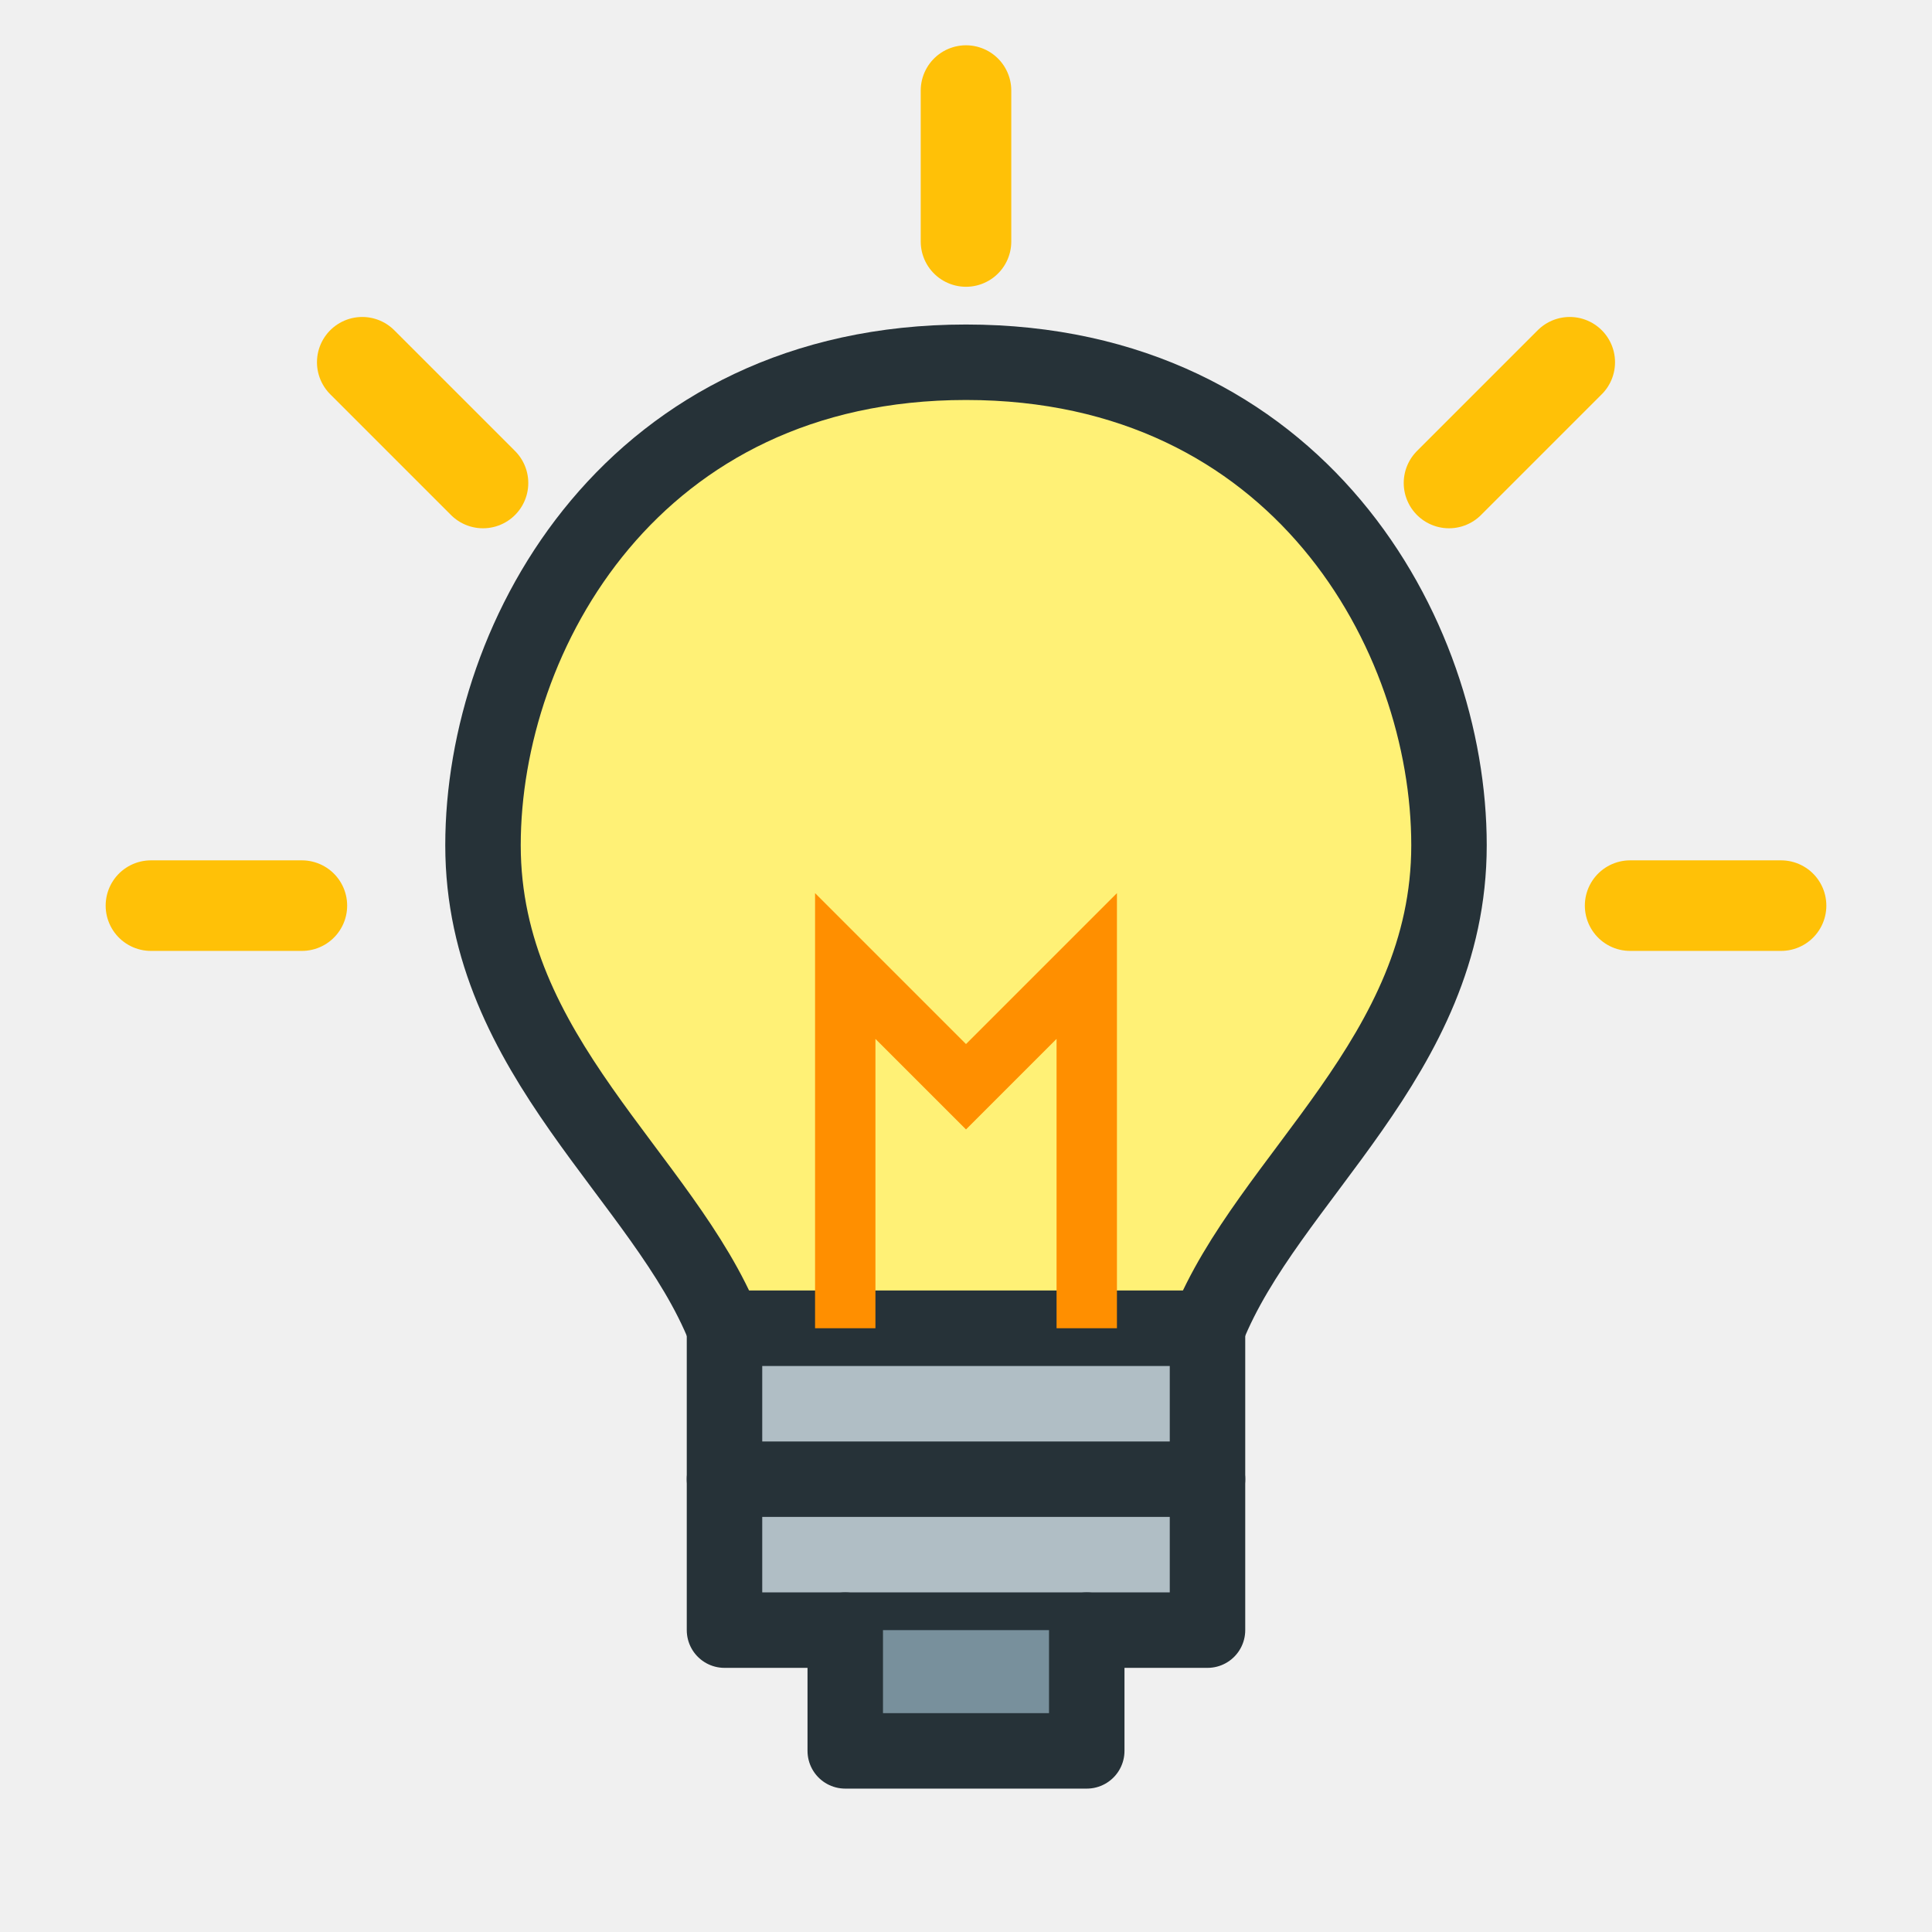
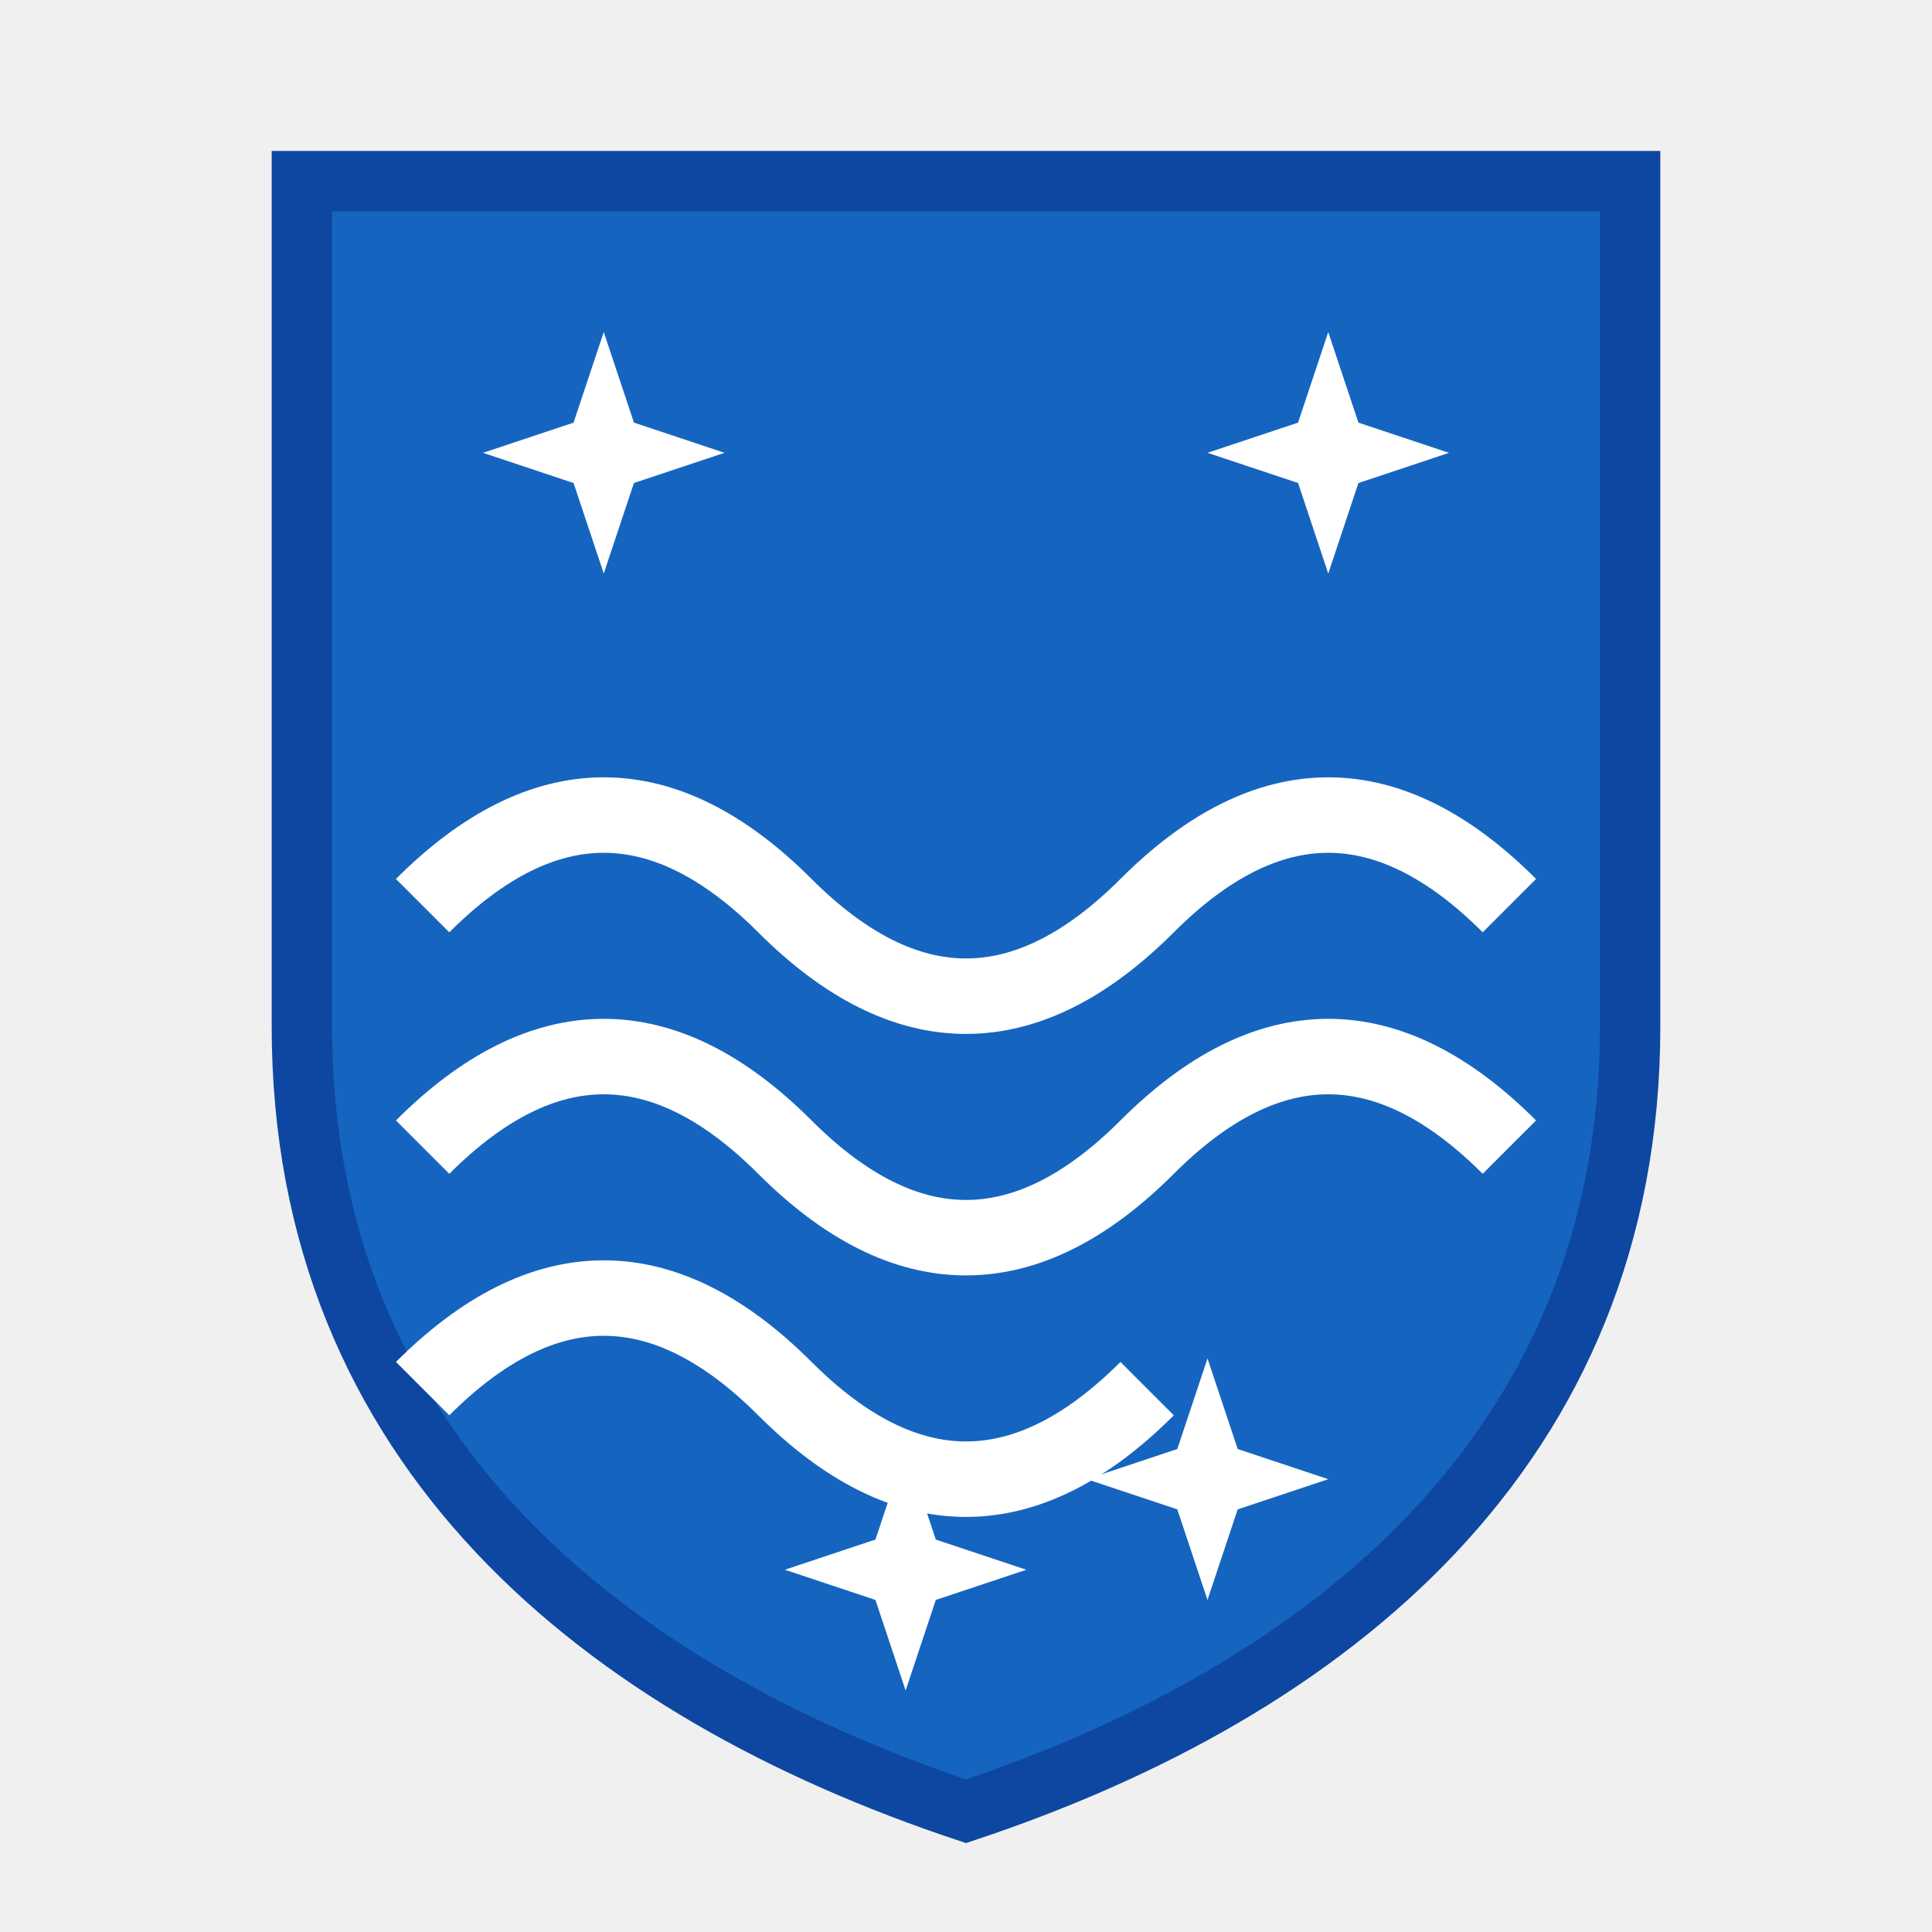
<svg xmlns="http://www.w3.org/2000/svg" viewBox="0 0 64 64">
-   <g stroke="#FFC107" stroke-width="3" stroke-linecap="round">
-     <path d="M32 3 v5 M12 12 l4 4 M52 12 l-4 4 M5 30 h5 M54 30 h5" />
-   </g>
-   <path d="M32 12 C21 12 16 21 16 28 C16 35 22 39 24 44 L40 44 C42 39 48 35 48 28 C48 21 43 12 32 12 Z" fill="#FFF176" stroke="#263238" stroke-width="2.5" stroke-linejoin="round" stroke-linecap="round" />
-   <path d="M24 44 L40 44 L40 54 L24 54 Z" fill="#B0BEC5" stroke="#263238" stroke-width="2.5" stroke-linejoin="round" stroke-linecap="round" />
-   <path d="M24 49 h16" stroke="#263238" stroke-width="2.5" stroke-linejoin="round" stroke-linecap="round" />
-   <path d="M28 54 L28 58 L36 58 L36 54" fill="#78909C" stroke="#263238" stroke-width="2.5" stroke-linejoin="round" stroke-linecap="round" />
-   <path d="M28 44 L28 32 L32 36 L36 32 L36 44" fill="none" stroke="#FF8F00" stroke-width="2" />
+   <path d="M10 6 L54 6 L54 34 C54 48 44 56 32 60 C20 56 10 48 10 34 Z" fill="#1565C0" stroke="#0D47A1" stroke-width="2" />
+   <path d="M14 30 Q20 24 26 30 T38 30 T50 30 M14 38 Q20 32 26 38 T38 38 T50 38 M14 46 Q20 40 26 46 T38 46" fill="none" stroke="#fff" stroke-width="2.5" />
+   <path d="M20 11 L21 14 L24 15 L21 16 L20 19 L19 16 L16 15 L19 14 Z" fill="#fff" />
+   <path d="M44 11 L45 14 L48 15 L45 16 L44 19 L43 16 L40 15 L43 14 Z" fill="#fff" />
+   <path d="M30 48 L31 51 L34 52 L31 53 L30 56 L29 53 L26 52 L29 51 Z" fill="#fff" />
+   <path d="M40 45 L41 48 L44 49 L41 50 L40 53 L39 50 L36 49 L39 48 Z" fill="#fff" />
</svg>
